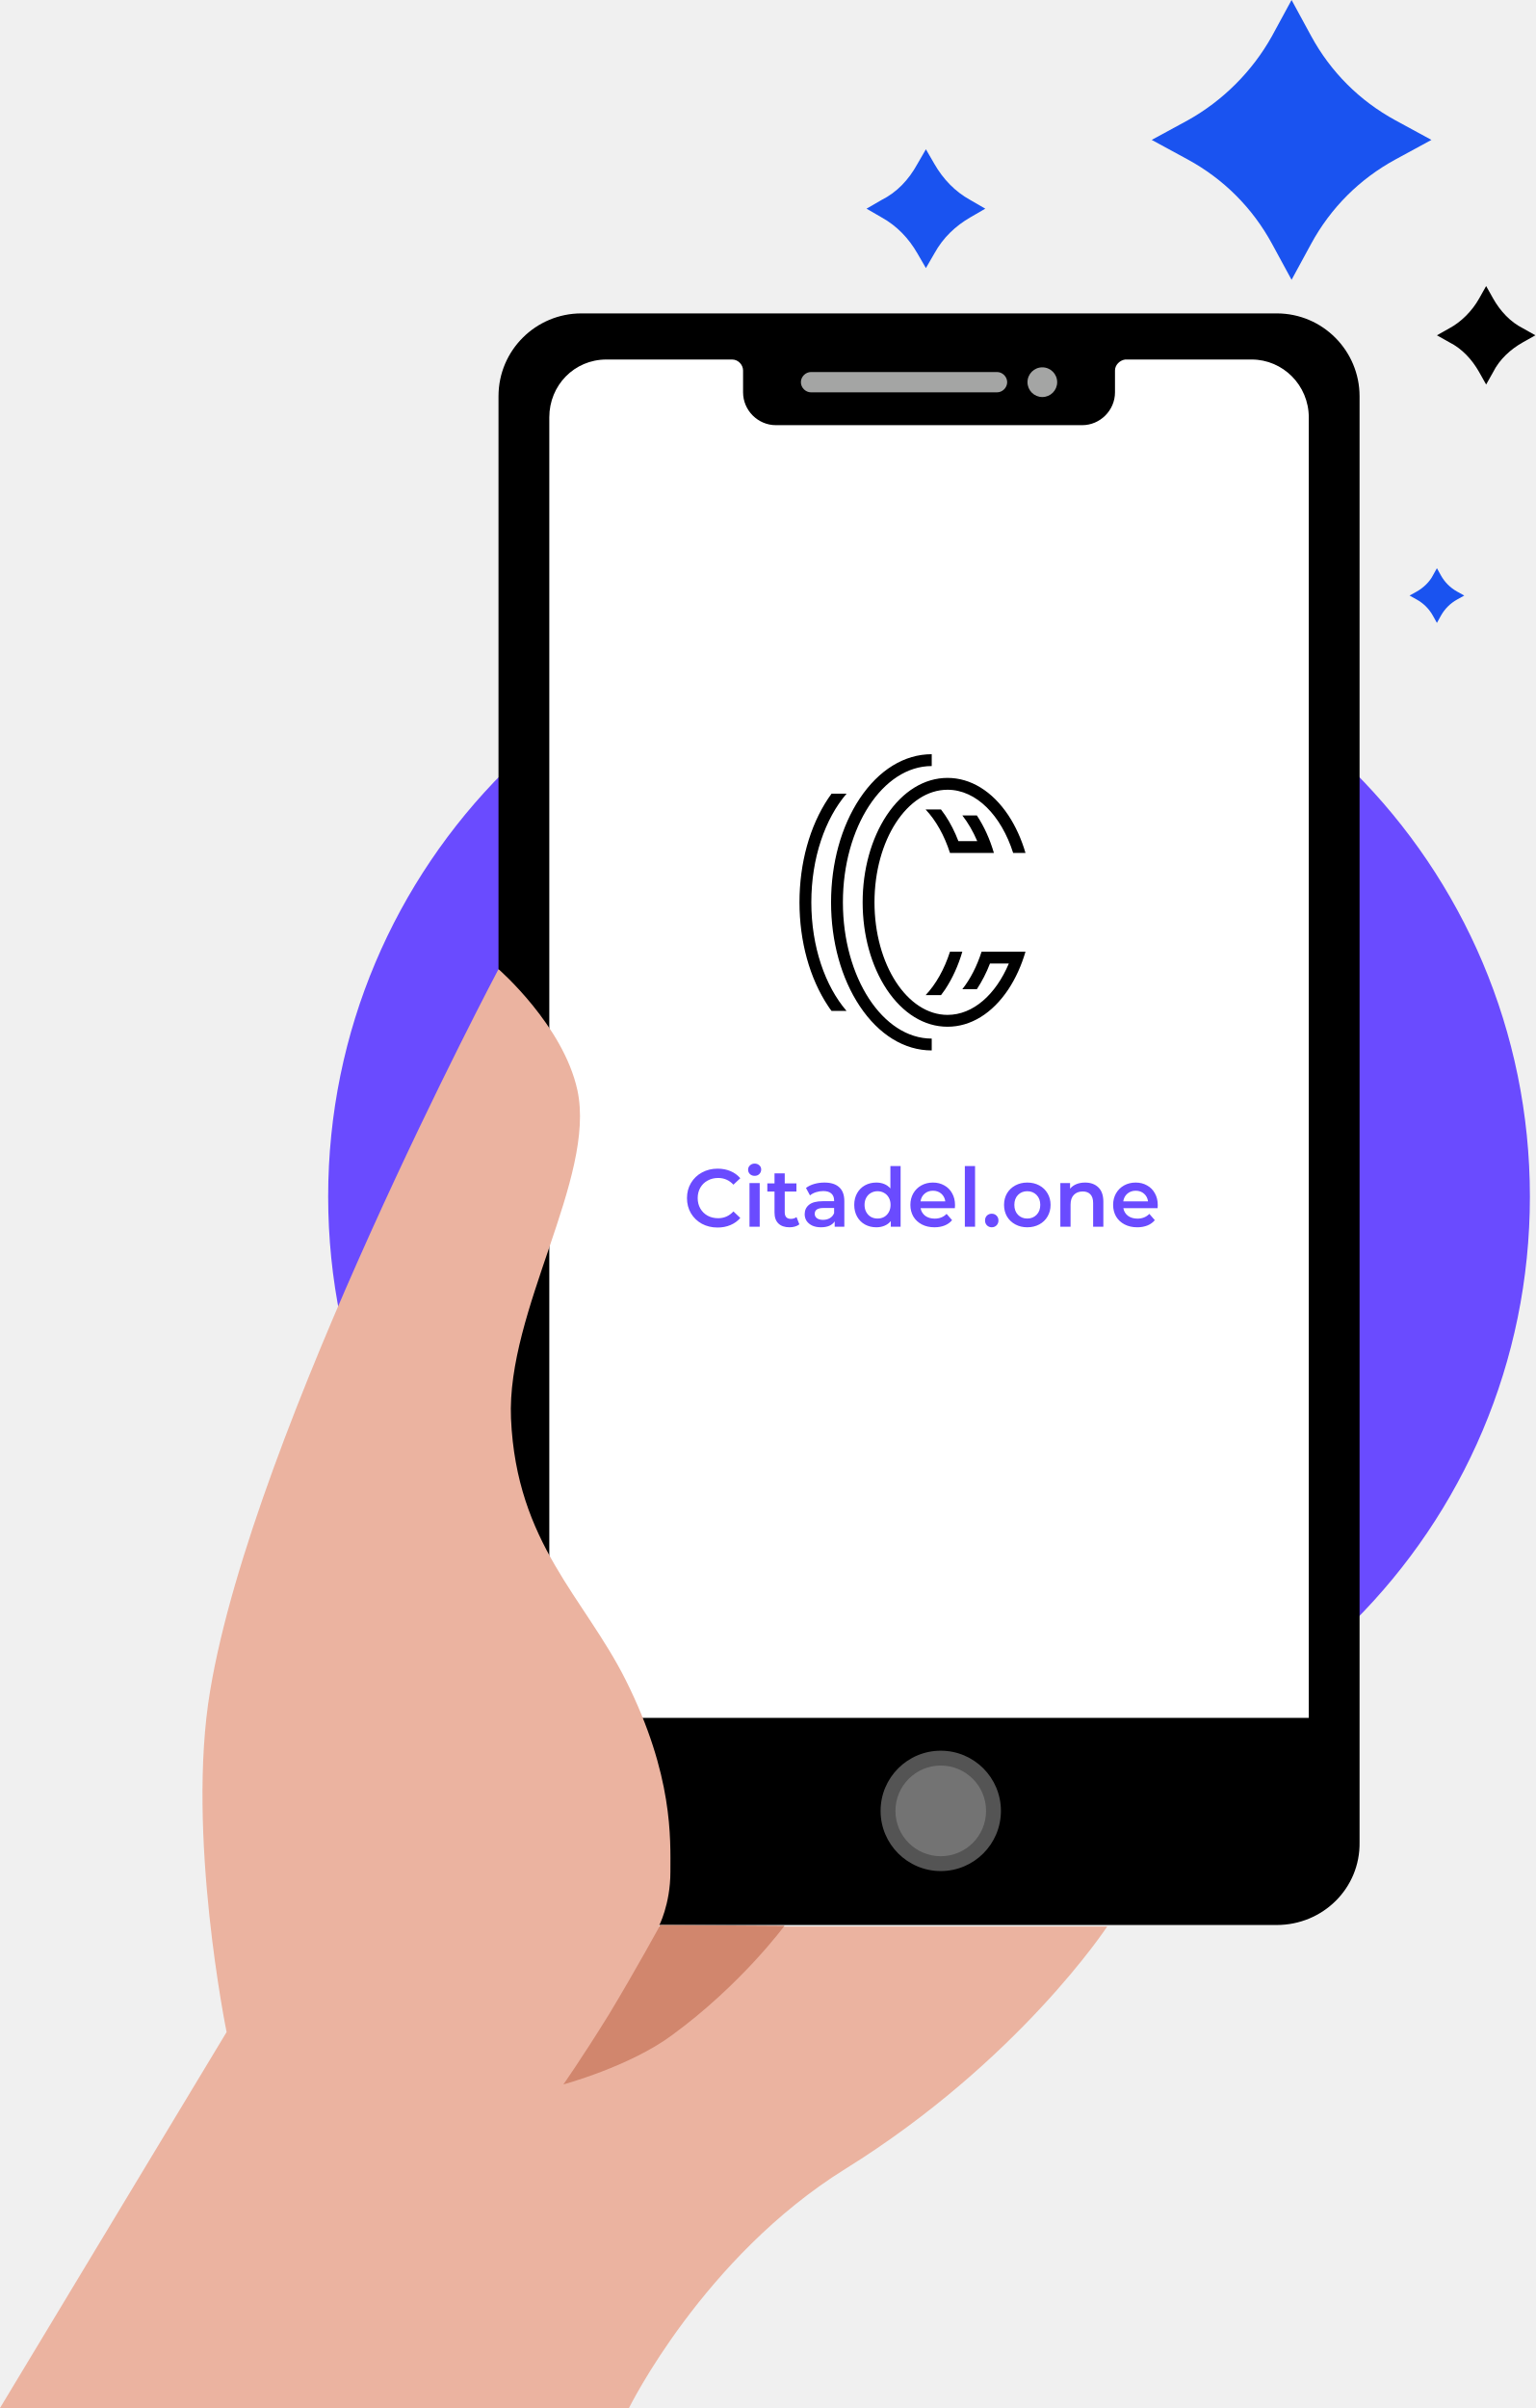
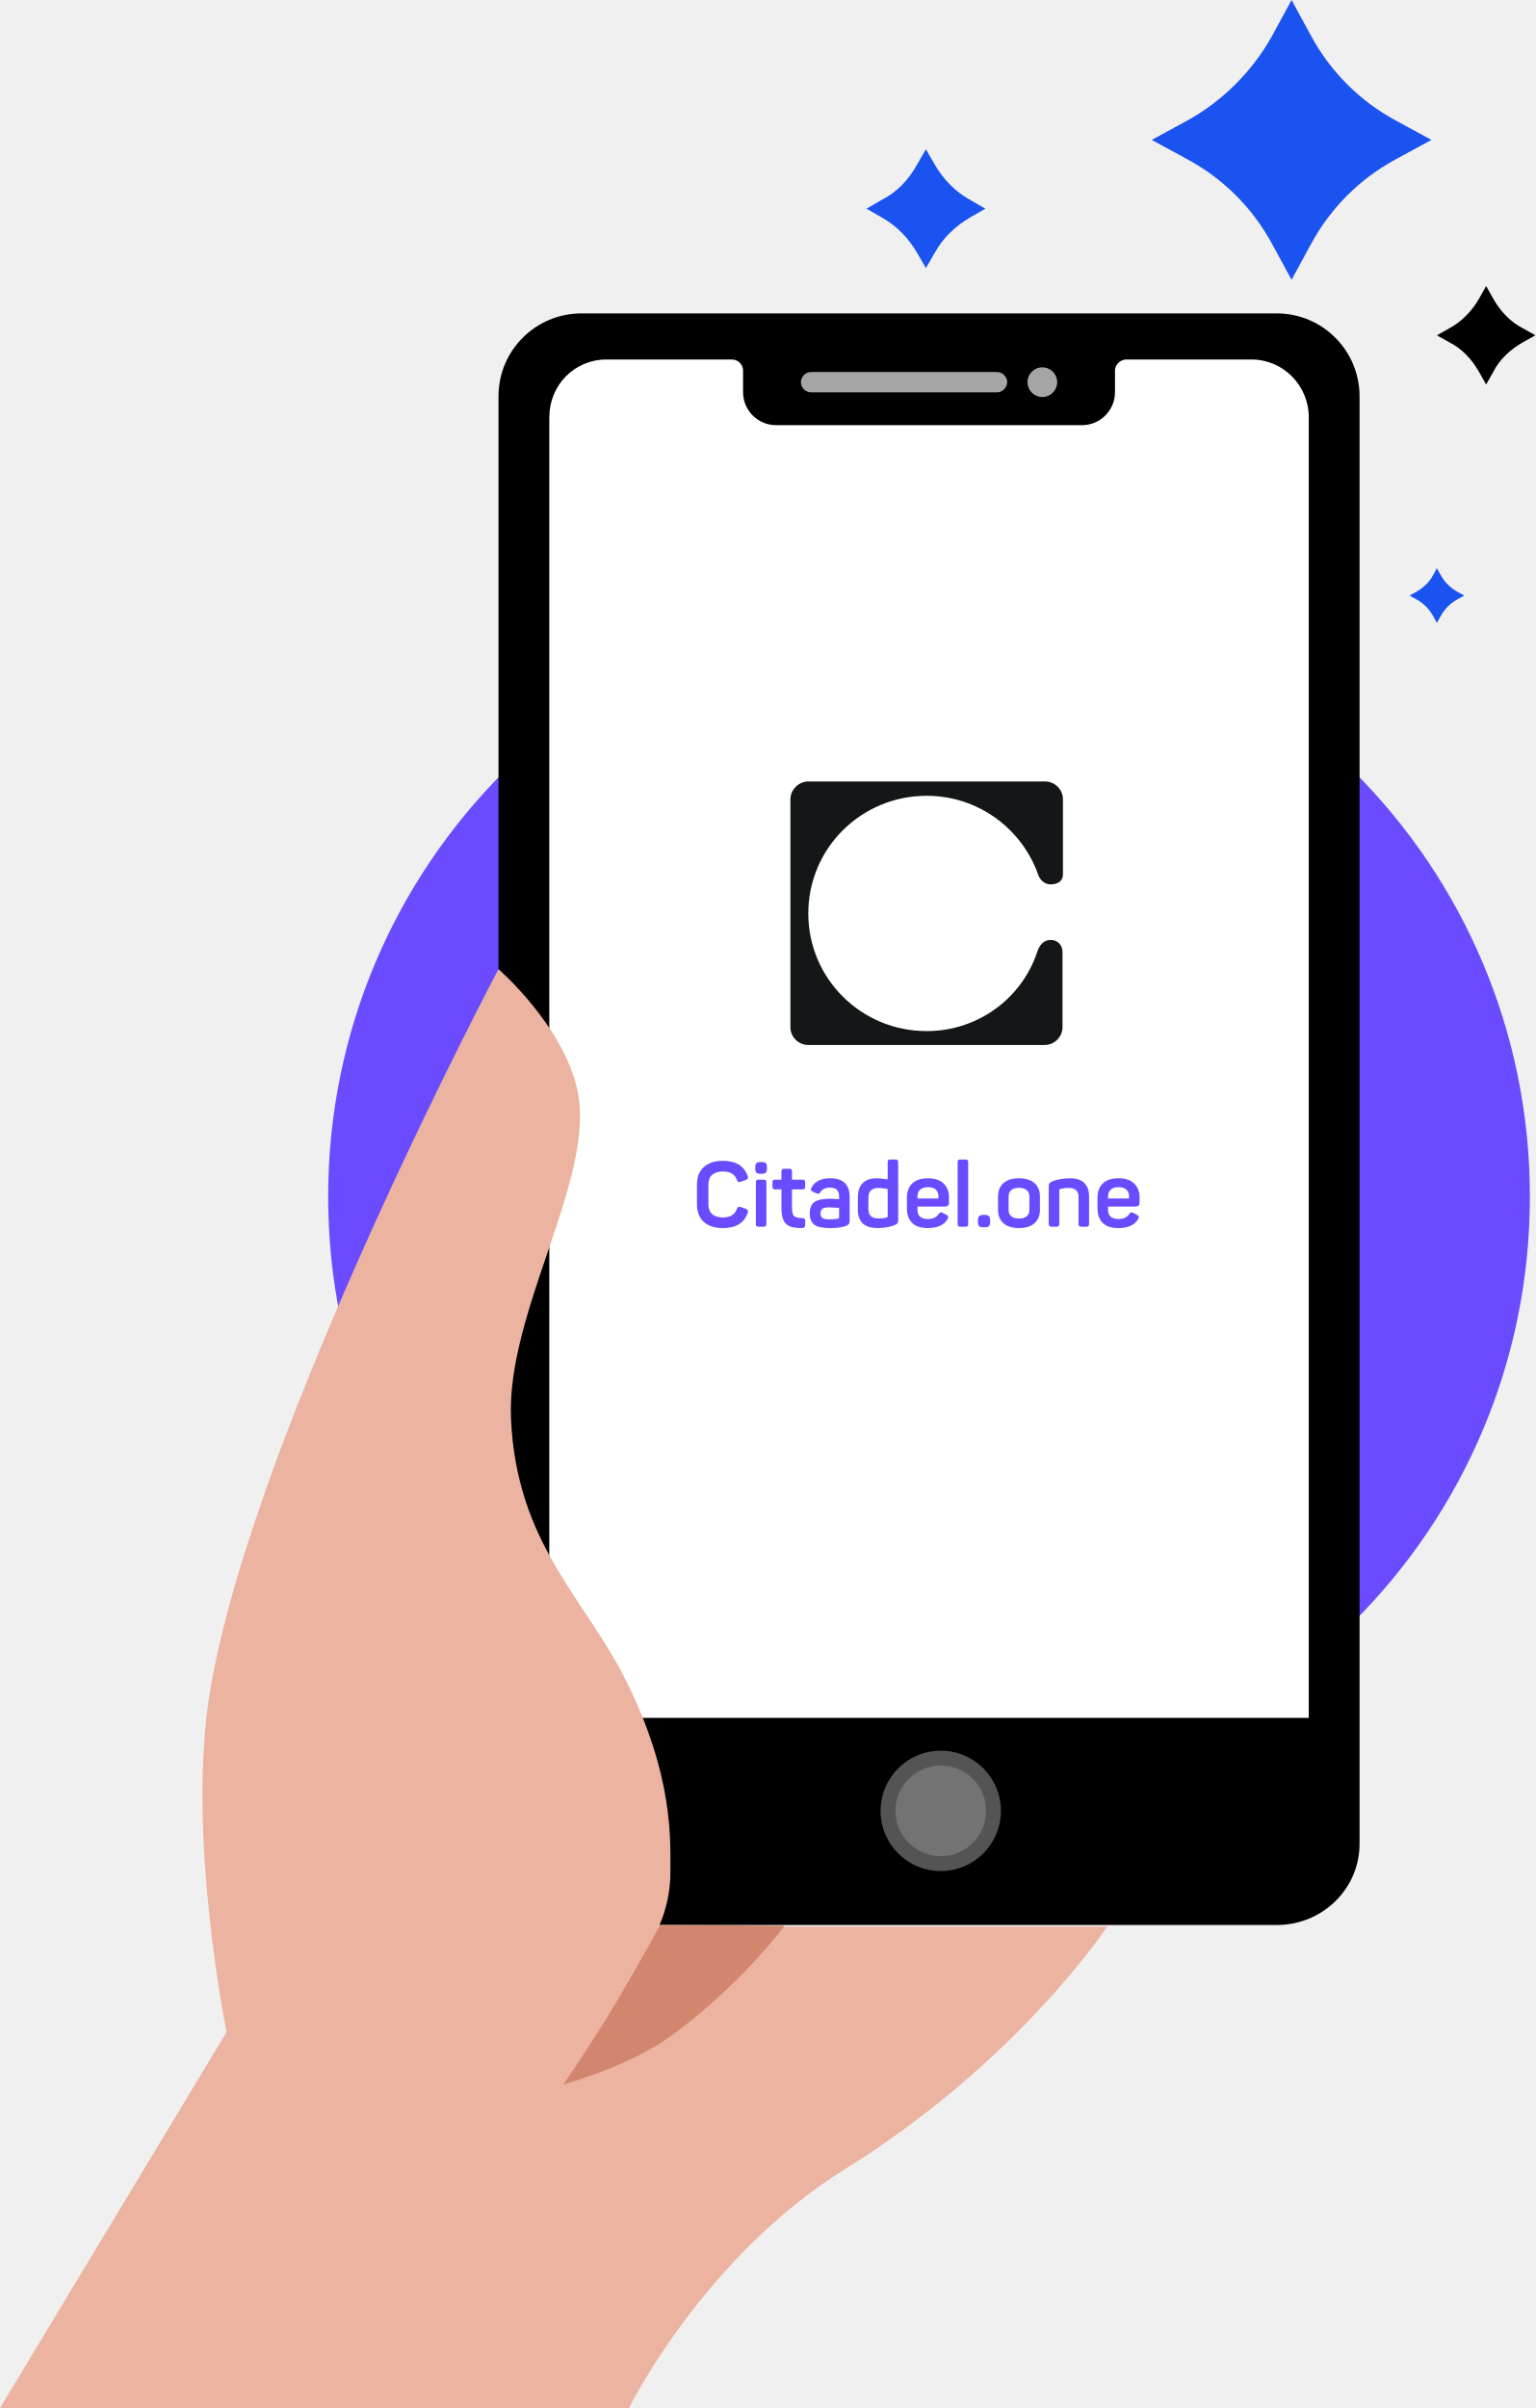
- <svg xmlns="http://www.w3.org/2000/svg" viewBox="0 0 169 265" fill="none">
-   <path d="M102.26 197.826C138.787 197.826 168.398 168.213 168.398 131.683C168.398 95.153 138.787 65.54 102.26 65.54C65.733 65.54 36.122 95.153 36.122 131.683C36.122 168.213 65.733 197.826 102.26 197.826Z" fill="#6A4BFF" />
-   <path d="M140.532 211.845H63.988C58.914 211.845 54.871 207.717 54.871 202.728V43.608C54.871 38.533 59 34.49 63.988 34.49H140.532C145.607 34.49 149.649 38.619 149.649 43.608V202.728C149.735 207.803 145.607 211.845 140.532 211.845Z" fill="black" />
-   <path d="M122.729 40.769V43.178C122.729 45.156 121.095 46.79 119.117 46.79H85.403C83.425 46.79 81.791 45.156 81.791 43.178V40.769C81.791 40.167 81.275 39.565 80.587 39.565H66.74C63.214 39.565 60.462 42.404 60.462 45.93V200.406C60.462 203.932 63.3 206.771 66.74 206.771H137.78C141.306 206.771 144.059 203.932 144.059 200.406V45.93C144.059 42.404 141.22 39.565 137.78 39.565H123.847C123.245 39.651 122.729 40.167 122.729 40.769Z" fill="white" />
-   <path d="M102.557 114.296V115.6C99.548 115.6 96.734 113.873 94.638 110.732C92.595 107.668 91.476 103.603 91.476 99.3C91.476 94.997 92.595 90.933 94.638 87.868C96.734 84.728 99.548 83 102.557 83V84.304C97.169 84.304 92.78 91.031 92.78 99.3C92.78 107.57 97.169 114.296 102.557 114.296ZM93.182 87.347H91.531C91.4 87.521 91.281 87.694 91.161 87.868C89.119 90.933 88 94.997 88 99.3C88 103.603 89.119 107.668 91.161 110.732C91.281 110.917 91.4 111.091 91.531 111.254H93.182C90.825 108.515 89.304 104.179 89.304 99.3C89.304 94.421 90.825 90.085 93.182 87.347ZM111.52 104.734H109.401H108.641H108.044C107.533 106.331 106.805 107.744 105.925 108.863H107.522C108.087 108.004 108.576 107.059 108.967 106.038H111.042C109.608 109.439 107.12 111.688 104.296 111.688C99.863 111.688 96.256 106.135 96.256 99.3C96.256 92.465 99.863 86.912 104.296 86.912C107.468 86.912 110.205 89.748 111.52 93.867H112.878C112.432 92.345 111.791 90.933 110.988 89.716C109.217 87.064 106.838 85.608 104.296 85.608C101.753 85.608 99.374 87.064 97.603 89.716C95.898 92.291 94.953 95.692 94.953 99.3C94.953 102.908 95.898 106.309 97.603 108.885C99.374 111.536 101.743 112.992 104.296 112.992C106.849 112.992 109.217 111.536 110.988 108.885C111.791 107.668 112.432 106.255 112.878 104.734H112.117H111.52ZM108.044 93.867H108.424H109.401C108.956 92.345 108.326 90.954 107.522 89.737H105.925C106.555 90.541 107.109 91.498 107.566 92.563H105.491C105.099 91.541 104.611 90.574 104.035 89.716C103.883 89.498 103.731 89.292 103.579 89.085H101.884C103.024 90.292 103.948 91.943 104.567 93.867H104.947H105.925H108.044ZM101.884 109.515H103.579C103.731 109.308 103.883 109.102 104.035 108.885C104.839 107.668 105.48 106.255 105.925 104.734H104.567C103.948 106.657 103.024 108.309 101.884 109.515Z" fill="black" />
-   <path d="M78.983 135.09C78.347 135.09 77.771 134.952 77.255 134.676C76.745 134.394 76.343 134.007 76.049 133.515C75.761 133.023 75.617 132.468 75.617 131.85C75.617 131.232 75.764 130.677 76.058 130.185C76.352 129.693 76.754 129.309 77.264 129.033C77.78 128.751 78.356 128.61 78.992 128.61C79.508 128.61 79.979 128.7 80.405 128.88C80.831 129.06 81.191 129.321 81.485 129.663L80.729 130.374C80.273 129.882 79.712 129.636 79.046 129.636C78.614 129.636 78.227 129.732 77.885 129.924C77.543 130.11 77.276 130.371 77.084 130.707C76.892 131.043 76.796 131.424 76.796 131.85C76.796 132.276 76.892 132.657 77.084 132.993C77.276 133.329 77.543 133.593 77.885 133.785C78.227 133.971 78.614 134.064 79.046 134.064C79.712 134.064 80.273 133.815 80.729 133.317L81.485 134.037C81.191 134.379 80.828 134.64 80.396 134.82C79.97 135 79.499 135.09 78.983 135.09ZM82.498 130.194H83.623V135H82.498V130.194ZM83.065 129.402C82.861 129.402 82.69 129.339 82.552 129.213C82.414 129.081 82.345 128.919 82.345 128.727C82.345 128.535 82.414 128.376 82.552 128.25C82.69 128.118 82.861 128.052 83.065 128.052C83.269 128.052 83.44 128.115 83.578 128.241C83.716 128.361 83.785 128.514 83.785 128.7C83.785 128.898 83.716 129.066 83.578 129.204C83.446 129.336 83.275 129.402 83.065 129.402ZM87.988 134.739C87.856 134.847 87.694 134.928 87.502 134.982C87.316 135.036 87.118 135.063 86.908 135.063C86.38 135.063 85.972 134.925 85.684 134.649C85.396 134.373 85.252 133.971 85.252 133.443V131.13H84.46V130.23H85.252V129.132H86.377V130.23H87.664V131.13H86.377V133.416C86.377 133.65 86.434 133.83 86.548 133.956C86.662 134.076 86.827 134.136 87.043 134.136C87.295 134.136 87.505 134.07 87.673 133.938L87.988 134.739ZM90.75 130.14C91.458 130.14 91.998 130.311 92.37 130.653C92.748 130.989 92.937 131.499 92.937 132.183V135H91.875V134.415C91.737 134.625 91.539 134.787 91.281 134.901C91.029 135.009 90.723 135.063 90.363 135.063C90.003 135.063 89.688 135.003 89.418 134.883C89.148 134.757 88.938 134.586 88.788 134.37C88.644 134.148 88.572 133.899 88.572 133.623C88.572 133.191 88.731 132.846 89.049 132.588C89.373 132.324 89.88 132.192 90.57 132.192H91.812V132.12C91.812 131.784 91.71 131.526 91.506 131.346C91.308 131.166 91.011 131.076 90.615 131.076C90.345 131.076 90.078 131.118 89.814 131.202C89.556 131.286 89.337 131.403 89.157 131.553L88.716 130.734C88.968 130.542 89.271 130.395 89.625 130.293C89.979 130.191 90.354 130.14 90.75 130.14ZM90.597 134.244C90.879 134.244 91.128 134.181 91.344 134.055C91.566 133.923 91.722 133.737 91.812 133.497V132.939H90.651C90.003 132.939 89.679 133.152 89.679 133.578C89.679 133.782 89.76 133.944 89.922 134.064C90.084 134.184 90.309 134.244 90.597 134.244ZM99.132 128.322V135H98.052V134.379C97.865 134.607 97.635 134.778 97.359 134.892C97.088 135.006 96.788 135.063 96.459 135.063C95.996 135.063 95.579 134.961 95.207 134.757C94.841 134.553 94.553 134.265 94.344 133.893C94.133 133.515 94.028 133.083 94.028 132.597C94.028 132.111 94.133 131.682 94.344 131.31C94.553 130.938 94.841 130.65 95.207 130.446C95.579 130.242 95.996 130.14 96.459 130.14C96.776 130.14 97.067 130.194 97.332 130.302C97.596 130.41 97.82 130.572 98.007 130.788V128.322H99.132ZM96.594 134.1C96.864 134.1 97.106 134.04 97.323 133.92C97.538 133.794 97.71 133.617 97.835 133.389C97.962 133.161 98.025 132.897 98.025 132.597C98.025 132.297 97.962 132.033 97.835 131.805C97.71 131.577 97.538 131.403 97.323 131.283C97.106 131.157 96.864 131.094 96.594 131.094C96.323 131.094 96.081 131.157 95.865 131.283C95.648 131.403 95.478 131.577 95.352 131.805C95.225 132.033 95.162 132.297 95.162 132.597C95.162 132.897 95.225 133.161 95.352 133.389C95.478 133.617 95.648 133.794 95.865 133.92C96.081 134.04 96.323 134.1 96.594 134.1ZM105.121 132.624C105.121 132.702 105.115 132.813 105.103 132.957H101.332C101.398 133.311 101.569 133.593 101.845 133.803C102.127 134.007 102.475 134.109 102.889 134.109C103.417 134.109 103.852 133.935 104.194 133.587L104.797 134.28C104.581 134.538 104.308 134.733 103.978 134.865C103.648 134.997 103.276 135.063 102.862 135.063C102.334 135.063 101.869 134.958 101.467 134.748C101.065 134.538 100.753 134.247 100.531 133.875C100.315 133.497 100.207 133.071 100.207 132.597C100.207 132.129 100.312 131.709 100.522 131.337C100.738 130.959 101.035 130.665 101.413 130.455C101.791 130.245 102.217 130.14 102.691 130.14C103.159 130.14 103.576 130.245 103.942 130.455C104.314 130.659 104.602 130.95 104.806 131.328C105.016 131.7 105.121 132.132 105.121 132.624ZM102.691 131.04C102.331 131.04 102.025 131.148 101.773 131.364C101.527 131.574 101.377 131.856 101.323 132.21H104.05C104.002 131.862 103.855 131.58 103.609 131.364C103.363 131.148 103.057 131.04 102.691 131.04ZM106.202 128.322H107.327V135H106.202V128.322ZM109.163 135.063C108.959 135.063 108.785 134.994 108.641 134.856C108.497 134.712 108.425 134.532 108.425 134.316C108.425 134.094 108.494 133.914 108.632 133.776C108.776 133.638 108.953 133.569 109.163 133.569C109.373 133.569 109.547 133.638 109.685 133.776C109.829 133.914 109.901 134.094 109.901 134.316C109.901 134.532 109.829 134.712 109.685 134.856C109.541 134.994 109.367 135.063 109.163 135.063ZM113.073 135.063C112.587 135.063 112.149 134.958 111.759 134.748C111.369 134.538 111.063 134.247 110.841 133.875C110.625 133.497 110.517 133.071 110.517 132.597C110.517 132.123 110.625 131.7 110.841 131.328C111.063 130.956 111.369 130.665 111.759 130.455C112.149 130.245 112.587 130.14 113.073 130.14C113.565 130.14 114.006 130.245 114.396 130.455C114.786 130.665 115.089 130.956 115.305 131.328C115.527 131.7 115.638 132.123 115.638 132.597C115.638 133.071 115.527 133.497 115.305 133.875C115.089 134.247 114.786 134.538 114.396 134.748C114.006 134.958 113.565 135.063 113.073 135.063ZM113.073 134.1C113.487 134.1 113.829 133.962 114.099 133.686C114.369 133.41 114.504 133.047 114.504 132.597C114.504 132.147 114.369 131.784 114.099 131.508C113.829 131.232 113.487 131.094 113.073 131.094C112.659 131.094 112.317 131.232 112.047 131.508C111.783 131.784 111.651 132.147 111.651 132.597C111.651 133.047 111.783 133.41 112.047 133.686C112.317 133.962 112.659 134.1 113.073 134.1ZM119.441 130.14C120.047 130.14 120.533 130.317 120.899 130.671C121.265 131.025 121.448 131.55 121.448 132.246V135H120.323V132.39C120.323 131.97 120.224 131.655 120.026 131.445C119.828 131.229 119.546 131.121 119.18 131.121C118.766 131.121 118.439 131.247 118.199 131.499C117.959 131.745 117.839 132.102 117.839 132.57V135H116.714V130.194H117.785V130.815C117.971 130.593 118.205 130.425 118.487 130.311C118.769 130.197 119.087 130.14 119.441 130.14ZM127.437 132.624C127.437 132.702 127.431 132.813 127.419 132.957H123.648C123.714 133.311 123.885 133.593 124.161 133.803C124.443 134.007 124.791 134.109 125.205 134.109C125.733 134.109 126.168 133.935 126.51 133.587L127.113 134.28C126.897 134.538 126.624 134.733 126.294 134.865C125.964 134.997 125.592 135.063 125.178 135.063C124.65 135.063 124.185 134.958 123.783 134.748C123.381 134.538 123.069 134.247 122.847 133.875C122.631 133.497 122.523 133.071 122.523 132.597C122.523 132.129 122.628 131.709 122.838 131.337C123.054 130.959 123.351 130.665 123.729 130.455C124.107 130.245 124.533 130.14 125.007 130.14C125.475 130.14 125.892 130.245 126.258 130.455C126.63 130.659 126.918 130.95 127.122 131.328C127.332 131.7 127.437 132.132 127.437 132.624ZM125.007 131.04C124.647 131.04 124.341 131.148 124.089 131.364C123.843 131.574 123.693 131.856 123.639 132.21H126.366C126.318 131.862 126.171 131.58 125.925 131.364C125.679 131.148 125.373 131.04 125.007 131.04Z" fill="#6A4BFF" />
-   <path d="M146.295 189.052H58.828V207.287H146.295V189.052Z" fill="black" />
-   <path d="M103.55 205.91C107.208 205.91 110.173 202.945 110.173 199.288C110.173 195.63 107.208 192.665 103.55 192.665C99.893 192.665 96.928 195.63 96.928 199.288C96.928 202.945 99.893 205.91 103.55 205.91Z" fill="#545454" />
-   <path d="M103.55 204.276C106.305 204.276 108.538 202.043 108.538 199.288C108.538 196.533 106.305 194.299 103.55 194.299C100.795 194.299 98.562 196.533 98.562 199.288C98.562 202.043 100.795 204.276 103.55 204.276Z" fill="#737373" />
-   <path d="M109.743 43.178H89.273C88.671 43.178 88.155 42.662 88.155 42.06C88.155 41.458 88.671 40.941 89.273 40.941H109.743C110.345 40.941 110.861 41.458 110.861 42.06C110.861 42.662 110.345 43.178 109.743 43.178Z" fill="#A4A5A4" />
-   <path d="M114.731 43.694C115.633 43.694 116.365 42.962 116.365 42.059C116.365 41.157 115.633 40.425 114.731 40.425C113.828 40.425 113.097 41.157 113.097 42.059C113.097 42.962 113.828 43.694 114.731 43.694Z" fill="#A4A5A4" />
-   <path d="M54.871 106.654C54.871 106.654 62.01 112.847 63.558 119.986C65.622 129.619 55.731 144.241 56.247 156.11C56.849 169.872 64.332 175.807 68.89 184.924C74.136 195.417 73.792 202.384 73.792 205.997C73.792 209.609 72.502 212.017 72.502 212.017H121.869C121.869 212.017 112.151 226.811 93.058 238.681C77.405 248.4 69.234 265 69.234 265H0L24.942 223.629C24.942 223.629 20.469 201.782 23.135 186.042C27.866 157.572 54.871 106.654 54.871 106.654Z" fill="#EBB3A0" />
-   <path d="M72.674 211.845C72.674 211.845 70.008 216.748 66.998 221.736C63.902 226.725 62.01 229.391 62.01 229.391C62.01 229.391 69.32 227.413 73.965 223.973C81.619 218.382 86.349 211.931 86.349 211.931L72.674 211.845Z" fill="#D1866D" />
+ <svg xmlns="http://www.w3.org/2000/svg" width="169" height="265" viewBox="0 0 169 265" fill="none">
+   <path d="M102.26 197.825C138.787 197.825 168.398 168.212 168.398 131.683C168.398 95.153 138.787 65.54 102.26 65.54C65.733 65.54 36.122 95.153 36.122 131.683C36.122 168.212 65.733 197.825 102.26 197.825Z" fill="#6A4BFF" />
+   <path d="M140.532 211.845H63.988C58.914 211.845 54.871 207.716 54.871 202.728V43.607C54.871 38.533 59 34.49 63.988 34.49H140.532C145.607 34.49 149.649 38.619 149.649 43.607V202.728C149.735 207.802 145.607 211.845 140.532 211.845Z" fill="black" />
+   <path d="M122.729 40.769V43.177C122.729 45.155 121.095 46.789 119.117 46.789H85.403C83.425 46.789 81.791 45.155 81.791 43.177V40.769C81.791 40.166 81.275 39.565 80.587 39.565H66.74C63.214 39.565 60.462 42.403 60.462 45.929V200.405C60.462 203.932 63.3 206.77 66.74 206.77H137.78C141.306 206.77 144.059 203.932 144.059 200.405V45.929C144.059 42.403 141.22 39.565 137.78 39.565H123.847C123.245 39.651 122.729 40.166 122.729 40.769Z" fill="white" />
+   <path d="M76.715 130.35C76.715 129.543 76.961 128.91 77.455 128.45C77.955 127.983 78.661 127.75 79.575 127.75C80.995 127.75 81.901 128.307 82.295 129.42C82.375 129.633 82.305 129.78 82.085 129.86L81.535 130.05C81.415 130.09 81.325 130.097 81.265 130.07C81.205 130.037 81.151 129.96 81.105 129.84C80.885 129.227 80.375 128.92 79.575 128.92C79.061 128.92 78.665 129.043 78.385 129.29C78.111 129.53 77.975 129.88 77.975 130.34V132.55C77.975 133.01 78.111 133.363 78.385 133.61C78.665 133.857 79.061 133.98 79.575 133.98C80.368 133.98 80.878 133.67 81.105 133.05C81.158 132.923 81.215 132.847 81.275 132.82C81.335 132.787 81.425 132.793 81.545 132.84L82.085 133.03C82.305 133.11 82.378 133.257 82.305 133.47C81.911 134.59 81.001 135.15 79.575 135.15C78.661 135.15 77.955 134.92 77.455 134.46C76.961 133.993 76.715 133.353 76.715 132.54V130.35ZM83.811 127.88C84.044 127.88 84.204 127.923 84.291 128.01C84.378 128.097 84.421 128.253 84.421 128.48V128.57C84.421 128.803 84.378 128.963 84.291 129.05C84.204 129.137 84.044 129.18 83.811 129.18H83.741C83.514 129.18 83.354 129.137 83.261 129.05C83.174 128.963 83.131 128.803 83.131 128.57V128.48C83.131 128.253 83.174 128.097 83.261 128.01C83.348 127.923 83.508 127.88 83.741 127.88H83.811ZM84.051 129.82C84.164 129.82 84.244 129.843 84.291 129.89C84.338 129.93 84.361 130.007 84.361 130.12V134.69C84.361 134.803 84.338 134.883 84.291 134.93C84.244 134.977 84.164 135 84.051 135H83.501C83.388 135 83.308 134.977 83.261 134.93C83.221 134.883 83.201 134.803 83.201 134.69V130.12C83.201 130.007 83.221 129.93 83.261 129.89C83.308 129.843 83.388 129.82 83.501 129.82H84.051ZM86.865 128.62C86.979 128.62 87.059 128.643 87.106 128.69C87.152 128.73 87.175 128.807 87.175 128.92V129.82H88.316C88.429 129.82 88.509 129.843 88.555 129.89C88.602 129.93 88.626 130.007 88.626 130.12V130.58C88.626 130.693 88.602 130.773 88.555 130.82C88.509 130.867 88.429 130.89 88.316 130.89H87.175V132.9C87.175 133.373 87.252 133.683 87.406 133.83C87.566 133.977 87.865 134.05 88.305 134.05C88.425 134.05 88.509 134.073 88.555 134.12C88.602 134.16 88.626 134.24 88.626 134.36V134.82C88.626 134.94 88.602 135.02 88.555 135.06C88.509 135.107 88.425 135.133 88.305 135.14C87.466 135.167 86.872 135.02 86.525 134.7C86.186 134.38 86.016 133.793 86.016 132.94V130.89H85.326C85.212 130.89 85.132 130.867 85.085 130.82C85.046 130.773 85.025 130.693 85.025 130.58V130.12C85.025 130.007 85.046 129.93 85.085 129.89C85.132 129.843 85.212 129.82 85.326 129.82H86.016V128.92C86.016 128.807 86.039 128.73 86.085 128.69C86.132 128.643 86.212 128.62 86.326 128.62H86.865ZM89.312 130.71C89.672 130.017 90.362 129.67 91.382 129.67C92.809 129.67 93.522 130.357 93.522 131.73V134.32C93.522 134.493 93.496 134.617 93.442 134.69C93.396 134.763 93.302 134.83 93.162 134.89C92.762 135.063 92.162 135.15 91.362 135.15C90.516 135.15 89.932 135.02 89.612 134.76C89.292 134.493 89.132 134.083 89.132 133.53C89.132 132.937 89.306 132.52 89.652 132.28C90.006 132.04 90.589 131.92 91.402 131.92C91.476 131.92 91.796 131.937 92.362 131.97V131.69C92.362 131.363 92.286 131.117 92.132 130.95C91.979 130.783 91.722 130.7 91.362 130.7C90.869 130.7 90.519 130.86 90.312 131.18C90.239 131.287 90.176 131.35 90.122 131.37C90.076 131.383 89.996 131.37 89.882 131.33L89.482 131.16C89.262 131.06 89.206 130.91 89.312 130.71ZM92.362 132.92C91.662 132.887 91.299 132.87 91.272 132.87C90.912 132.87 90.662 132.923 90.522 133.03C90.382 133.137 90.312 133.3 90.312 133.52C90.312 133.747 90.376 133.917 90.502 134.03C90.636 134.137 90.886 134.19 91.252 134.19C91.679 134.19 92.012 134.163 92.252 134.11C92.326 134.083 92.362 134.037 92.362 133.97V132.92ZM94.428 131.76C94.428 131.08 94.601 130.563 94.948 130.21C95.301 129.85 95.825 129.67 96.518 129.67C96.825 129.67 97.221 129.713 97.708 129.8V127.91C97.708 127.797 97.728 127.717 97.768 127.67C97.814 127.623 97.894 127.6 98.008 127.6H98.558C98.671 127.6 98.751 127.623 98.798 127.67C98.844 127.717 98.868 127.797 98.868 127.91V134.28C98.868 134.44 98.841 134.557 98.788 134.63C98.734 134.697 98.628 134.763 98.468 134.83C97.901 135.043 97.278 135.15 96.598 135.15C95.151 135.15 94.428 134.477 94.428 133.13V131.76ZM97.708 130.86C97.308 130.773 96.984 130.73 96.738 130.73C95.971 130.73 95.588 131.083 95.588 131.79V133.09C95.588 133.757 95.961 134.09 96.708 134.09C97.061 134.09 97.368 134.053 97.628 133.98C97.681 133.96 97.708 133.923 97.708 133.87V130.86ZM99.828 131.83C99.828 131.13 100.024 130.597 100.418 130.23C100.818 129.857 101.394 129.67 102.148 129.67C102.908 129.67 103.481 129.863 103.868 130.25C104.261 130.637 104.458 131.133 104.458 131.74V132.35C104.458 132.637 104.308 132.78 104.008 132.78H100.988V133.15C100.988 133.477 101.084 133.727 101.278 133.9C101.478 134.067 101.761 134.15 102.128 134.15C102.688 134.15 103.081 133.973 103.308 133.62C103.388 133.507 103.461 133.443 103.528 133.43C103.601 133.41 103.698 133.433 103.818 133.5L104.168 133.69C104.394 133.797 104.434 133.963 104.288 134.19C103.894 134.83 103.174 135.15 102.128 135.15C101.348 135.15 100.768 134.957 100.388 134.57C100.014 134.183 99.828 133.663 99.828 133.01V131.83ZM103.298 131.67C103.298 131.343 103.201 131.093 103.008 130.92C102.814 130.74 102.528 130.65 102.148 130.65C101.774 130.65 101.488 130.74 101.288 130.92C101.088 131.093 100.988 131.343 100.988 131.67V131.89H103.298V131.67ZM106.569 134.69C106.569 134.803 106.545 134.883 106.499 134.93C106.452 134.977 106.372 135 106.259 135H105.719C105.599 135 105.515 134.977 105.469 134.93C105.429 134.883 105.409 134.803 105.409 134.69V127.91C105.409 127.797 105.429 127.717 105.469 127.67C105.515 127.623 105.599 127.6 105.719 127.6H106.259C106.372 127.6 106.452 127.623 106.499 127.67C106.545 127.717 106.569 127.797 106.569 127.91V134.69ZM108.352 133.7C108.598 133.7 108.765 133.747 108.852 133.84C108.945 133.933 108.992 134.1 108.992 134.34V134.43C108.992 134.677 108.945 134.847 108.852 134.94C108.765 135.027 108.598 135.07 108.352 135.07H108.282C108.035 135.07 107.865 135.027 107.772 134.94C107.685 134.847 107.642 134.677 107.642 134.43V134.34C107.642 134.1 107.685 133.933 107.772 133.84C107.865 133.747 108.035 133.7 108.282 133.7H108.352ZM109.857 131.67C109.857 131.043 110.057 130.553 110.457 130.2C110.857 129.847 111.424 129.67 112.157 129.67C112.897 129.67 113.467 129.847 113.867 130.2C114.267 130.553 114.467 131.043 114.467 131.67V133.15C114.467 133.777 114.267 134.267 113.867 134.62C113.467 134.973 112.897 135.15 112.157 135.15C111.424 135.15 110.857 134.973 110.457 134.62C110.057 134.267 109.857 133.777 109.857 133.15V131.67ZM113.307 131.67C113.307 131.363 113.207 131.13 113.007 130.97C112.807 130.803 112.524 130.72 112.157 130.72C111.791 130.72 111.507 130.803 111.307 130.97C111.114 131.13 111.017 131.363 111.017 131.67V133.15C111.017 133.45 111.114 133.683 111.307 133.85C111.507 134.017 111.791 134.1 112.157 134.1C112.524 134.1 112.807 134.017 113.007 133.85C113.207 133.683 113.307 133.45 113.307 133.15V131.67ZM115.827 130.01C116.394 129.783 117.05 129.67 117.797 129.67C118.497 129.67 119.017 129.843 119.357 130.19C119.704 130.537 119.877 131.033 119.877 131.68V134.69C119.877 134.803 119.854 134.883 119.807 134.93C119.76 134.977 119.68 135 119.567 135H119.017C118.904 135 118.824 134.977 118.777 134.93C118.737 134.883 118.717 134.803 118.717 134.69V131.71C118.717 131.057 118.354 130.73 117.627 130.73C117.307 130.73 116.987 130.773 116.667 130.86C116.62 130.88 116.597 130.913 116.597 130.96V134.69C116.597 134.803 116.574 134.883 116.527 134.93C116.487 134.977 116.41 135 116.297 135H115.747C115.634 135 115.554 134.977 115.507 134.93C115.46 134.883 115.437 134.803 115.437 134.69V130.58C115.437 130.42 115.46 130.303 115.507 130.23C115.56 130.15 115.667 130.077 115.827 130.01ZM120.804 131.83C120.804 131.13 121.001 130.597 121.394 130.23C121.794 129.857 122.371 129.67 123.124 129.67C123.884 129.67 124.458 129.863 124.844 130.25C125.238 130.637 125.434 131.133 125.434 131.74V132.35C125.434 132.637 125.284 132.78 124.984 132.78H121.964V133.15C121.964 133.477 122.061 133.727 122.254 133.9C122.454 134.067 122.738 134.15 123.104 134.15C123.664 134.15 124.058 133.973 124.284 133.62C124.364 133.507 124.438 133.443 124.504 133.43C124.578 133.41 124.674 133.433 124.794 133.5L125.144 133.69C125.371 133.797 125.411 133.963 125.264 134.19C124.871 134.83 124.151 135.15 123.104 135.15C122.324 135.15 121.744 134.957 121.364 134.57C120.991 134.183 120.804 133.663 120.804 133.01V131.83ZM124.274 131.67C124.274 131.343 124.178 131.093 123.984 130.92C123.791 130.74 123.504 130.65 123.124 130.65C122.751 130.65 122.464 130.74 122.264 130.92C122.064 131.093 121.964 131.343 121.964 131.67V131.89H124.274V131.67Z" fill="#6A4BFF" />
+   <path d="M146.295 189.052H58.828V207.286H146.295V189.052Z" fill="black" />
+   <path d="M103.55 205.91C107.208 205.91 110.173 202.945 110.173 199.287C110.173 195.629 107.208 192.664 103.55 192.664C99.893 192.664 96.928 195.629 96.928 199.287C96.928 202.945 99.893 205.91 103.55 205.91Z" fill="#545454" />
+   <path d="M103.55 204.275C106.305 204.275 108.538 202.042 108.538 199.286C108.538 196.531 106.305 194.298 103.55 194.298C100.795 194.298 98.562 196.531 98.562 199.286C98.562 202.042 100.795 204.275 103.55 204.275Z" fill="#737373" />
+   <path d="M109.743 43.177H89.273C88.671 43.177 88.155 42.661 88.155 42.059C88.155 41.456 88.671 40.94 89.273 40.94H109.743C110.345 40.94 110.861 41.456 110.861 42.059C110.861 42.661 110.345 43.177 109.743 43.177Z" fill="#A4A5A4" />
+   <path d="M114.731 43.693C115.633 43.693 116.365 42.962 116.365 42.059C116.365 41.157 115.633 40.425 114.731 40.425C113.828 40.425 113.097 41.157 113.097 42.059C113.097 42.962 113.828 43.693 114.731 43.693Z" fill="#A4A5A4" />
+   <path d="M54.871 106.653C54.871 106.653 62.01 112.846 63.558 119.985C65.622 129.618 55.731 144.24 56.247 156.11C56.849 169.871 64.332 175.806 68.89 184.923C74.136 195.417 73.792 202.384 73.792 205.996C73.792 209.609 72.502 212.017 72.502 212.017H121.869C121.869 212.017 112.151 226.811 93.058 238.68C77.405 248.399 69.234 265 69.234 265H0L24.942 223.628C24.942 223.628 20.469 201.782 23.135 186.042C27.866 157.572 54.871 106.653 54.871 106.653Z" fill="#EBB3A0" />
+   <path d="M72.674 211.845C72.674 211.845 70.008 216.747 66.998 221.736C63.902 226.725 62.01 229.391 62.01 229.391C62.01 229.391 69.32 227.413 73.965 223.972C81.619 218.382 86.349 211.931 86.349 211.931L72.674 211.845Z" fill="#D1866D" />
  <path d="M140.016 3.957L142.166 0L144.317 3.957C146.467 7.913 149.649 11.095 153.605 13.246L157.561 15.396L153.605 17.546C149.649 19.697 146.467 22.879 144.317 26.835L142.166 30.792L140.016 26.835C137.866 22.879 134.684 19.697 130.728 17.546L126.771 15.396L130.728 13.246C134.598 11.095 137.866 7.827 140.016 3.957Z" fill="#1A53F0" />
-   <path d="M100.97 18.062L101.916 16.428L102.862 18.062C103.808 19.697 105.098 21.073 106.818 22.019L108.452 22.965L106.818 23.911C105.184 24.857 103.808 26.148 102.862 27.868L101.916 29.502L100.97 27.868C100.024 26.233 98.734 24.857 97.014 23.911L95.38 22.965L97.014 22.019C98.734 21.159 100.024 19.783 100.97 18.062Z" fill="#1A53F0" />
-   <path d="M157.733 63.304L158.163 62.53L158.593 63.304C159.023 64.078 159.625 64.68 160.399 65.11L161.173 65.54L160.399 65.971C159.625 66.4 159.023 67.003 158.593 67.777L158.163 68.551L157.733 67.777C157.303 67.003 156.701 66.4 155.927 65.971L155.153 65.54L155.927 65.11C156.701 64.68 157.389 63.992 157.733 63.304Z" fill="#1A53F0" />
-   <path d="M162.808 32.856L163.582 31.48L164.356 32.856C165.13 34.232 166.248 35.437 167.624 36.125L169 36.899L167.624 37.673C166.248 38.447 165.044 39.565 164.356 40.941L163.582 42.317L162.808 40.941C162.034 39.565 160.916 38.361 159.539 37.673L158.163 36.899L159.539 36.125C160.829 35.437 162.034 34.232 162.808 32.856Z" fill="black" />
+   <path d="M100.97 18.062L101.916 16.428L102.862 18.062C103.808 19.696 105.098 21.072 106.818 22.018L108.452 22.965L106.818 23.911C105.184 24.857 103.808 26.147 102.862 27.867L101.916 29.501L100.97 27.867C100.024 26.233 98.734 24.857 97.014 23.911L95.38 22.965L97.014 22.018C98.734 21.158 100.024 19.782 100.97 18.062Z" fill="#1A53F0" />
+   <path d="M157.733 63.304L158.163 62.53L158.593 63.304C159.023 64.079 159.625 64.68 160.399 65.111L161.173 65.541L160.399 65.971C159.625 66.401 159.023 67.003 158.593 67.777L158.163 68.551L157.733 67.777C157.303 67.003 156.701 66.401 155.927 65.971L155.153 65.541L155.927 65.111C156.701 64.68 157.389 63.992 157.733 63.304Z" fill="#1A53F0" />
+   <path d="M162.808 32.857L163.582 31.48L164.356 32.857C165.13 34.233 166.248 35.437 167.624 36.125L169 36.899L167.624 37.673C166.248 38.447 165.044 39.566 164.356 40.942L163.582 42.318L162.808 40.942C162.034 39.566 160.916 38.361 159.539 37.673L158.163 36.899L159.539 36.125C160.829 35.437 162.034 34.233 162.808 32.857Z" fill="black" />
+   <path d="M102 87.577C107.673 87.577 112.481 91.208 114.26 96.224C114.452 96.845 114.981 97.323 115.654 97.323C116.327 97.323 117 97.036 117 96.224V87.959C117 86.86 116.087 86 115.029 86H88.971C87.913 86 87 86.908 87 87.959V113.041C87 114.14 87.913 115 88.971 115H114.981C116.087 115 116.952 114.092 116.952 113.041V104.776C116.952 104.012 116.423 103.438 115.654 103.438C114.885 103.438 114.404 104.012 114.163 104.776C112.481 109.84 107.673 113.471 102 113.471C94.788 113.471 88.971 107.69 88.971 100.524C88.971 93.358 94.788 87.577 102 87.577Z" fill="#131718" />
</svg>
